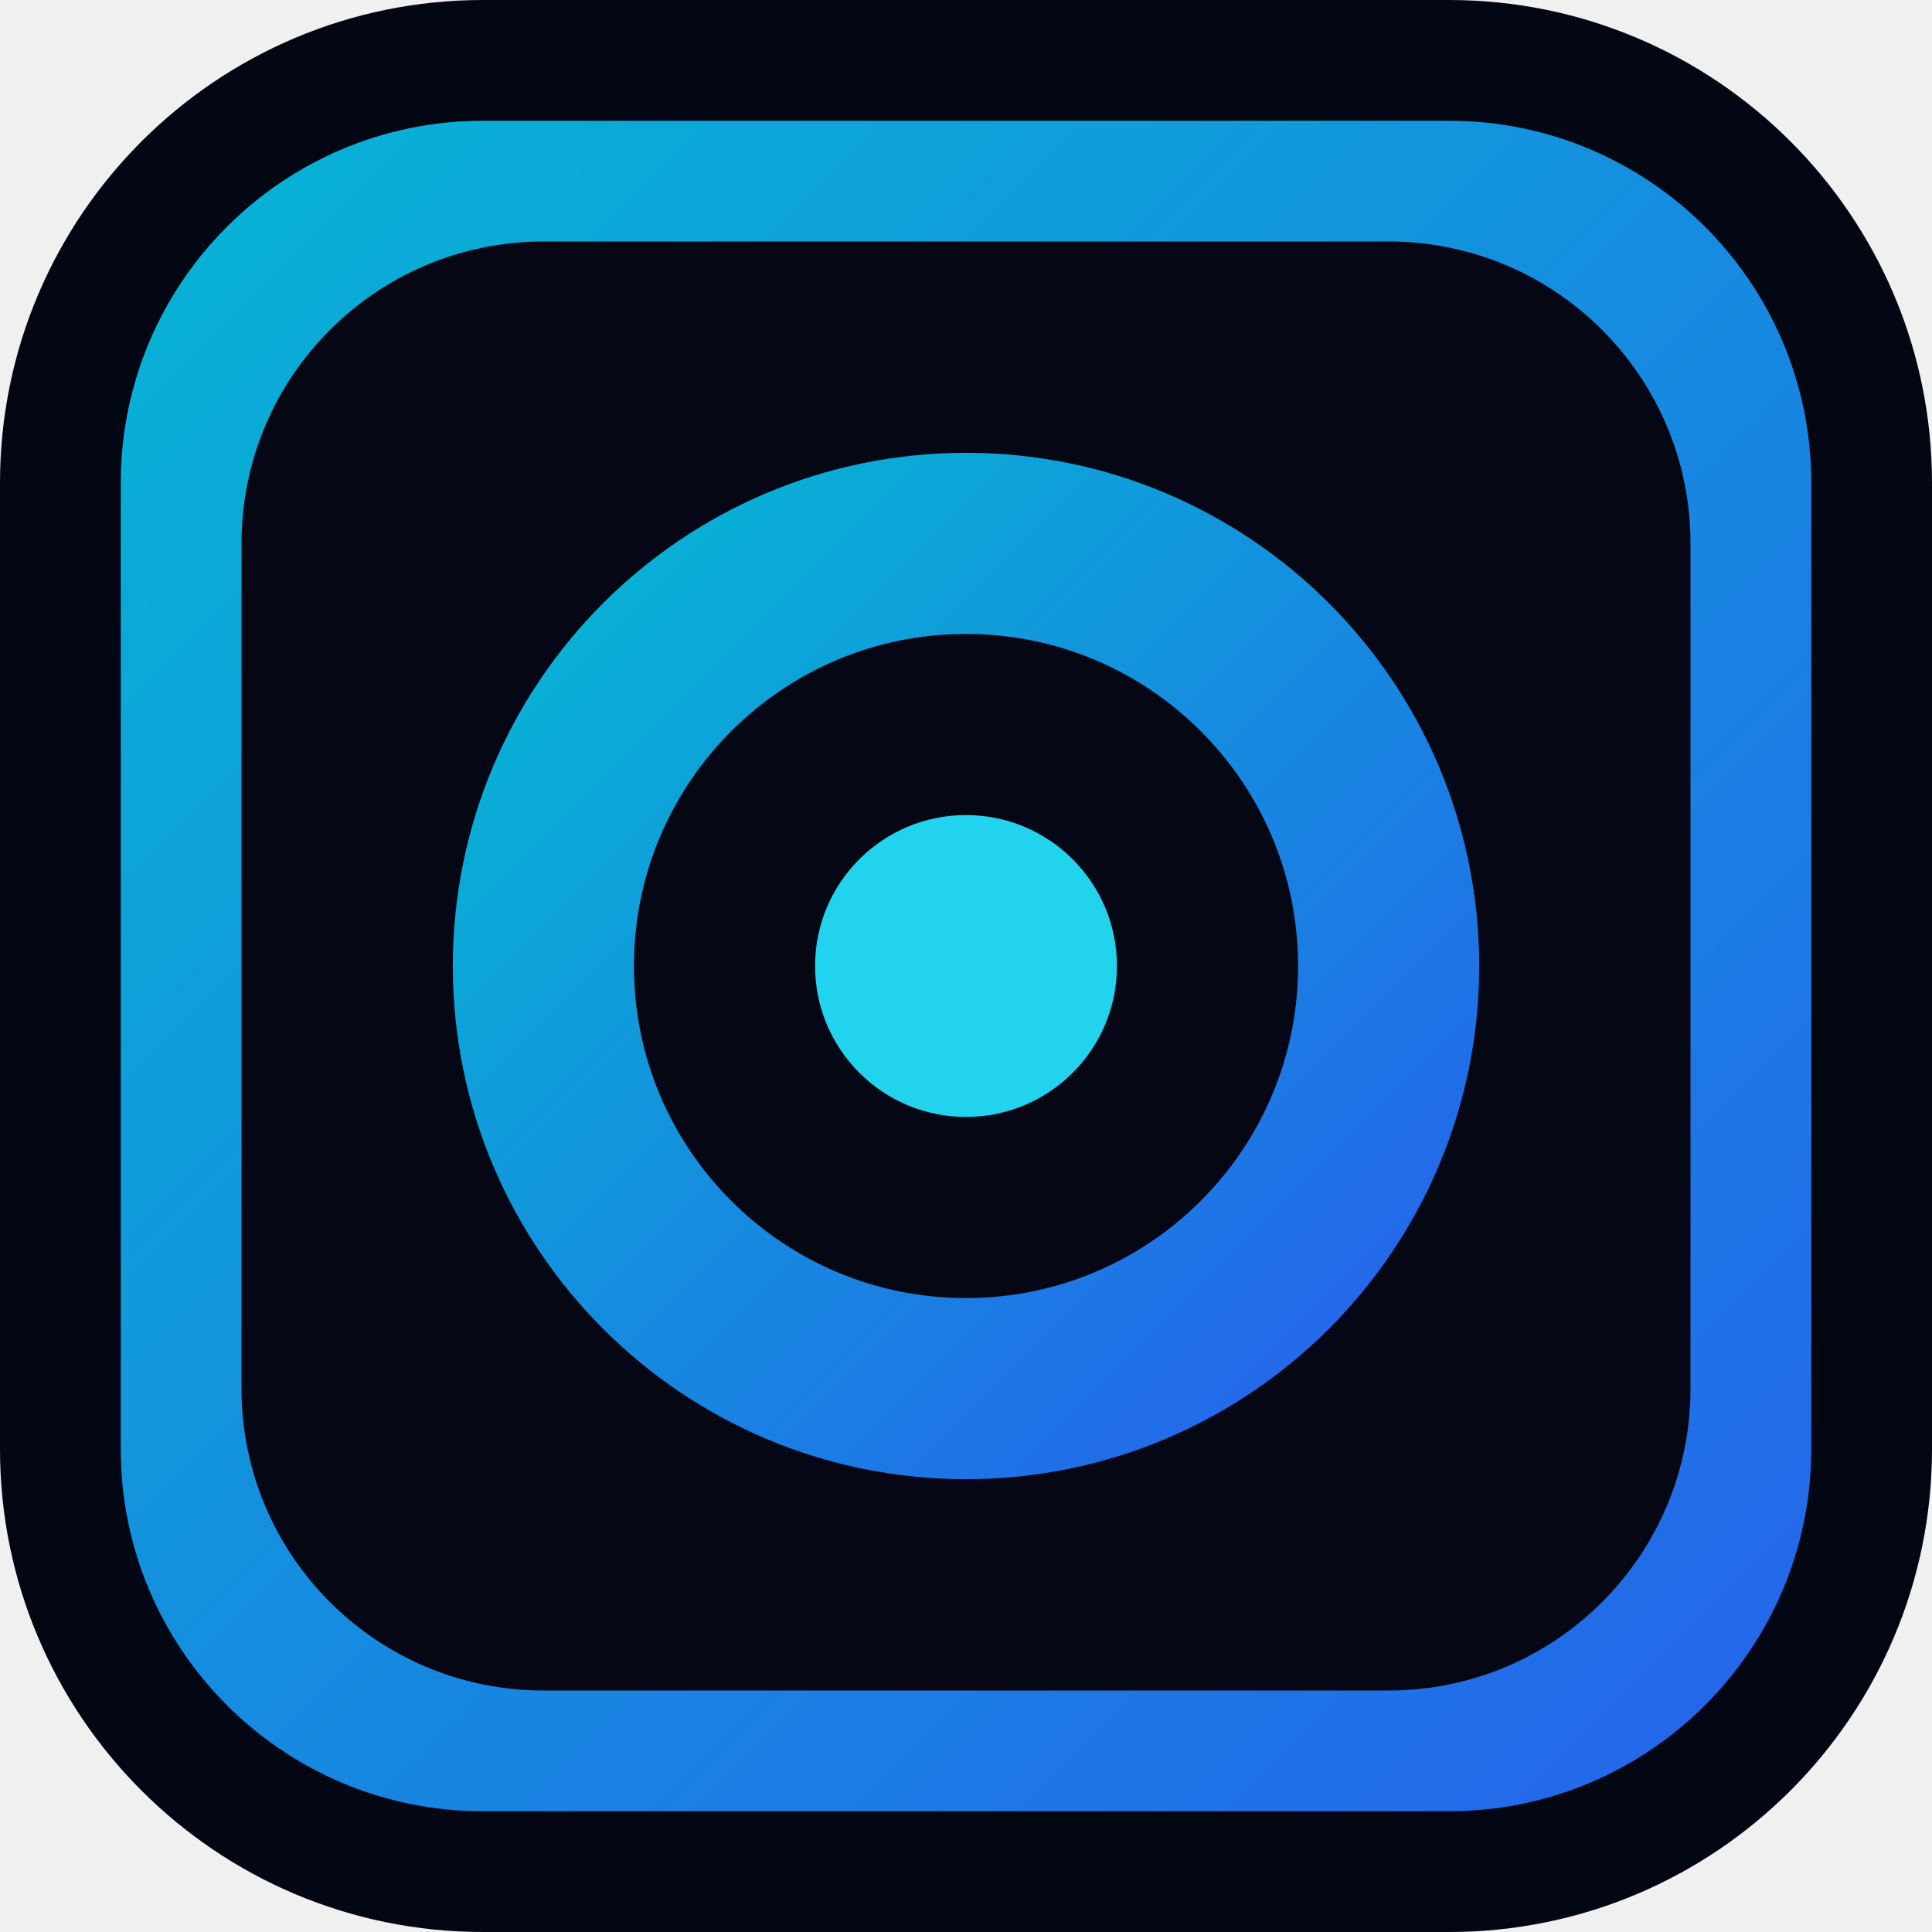
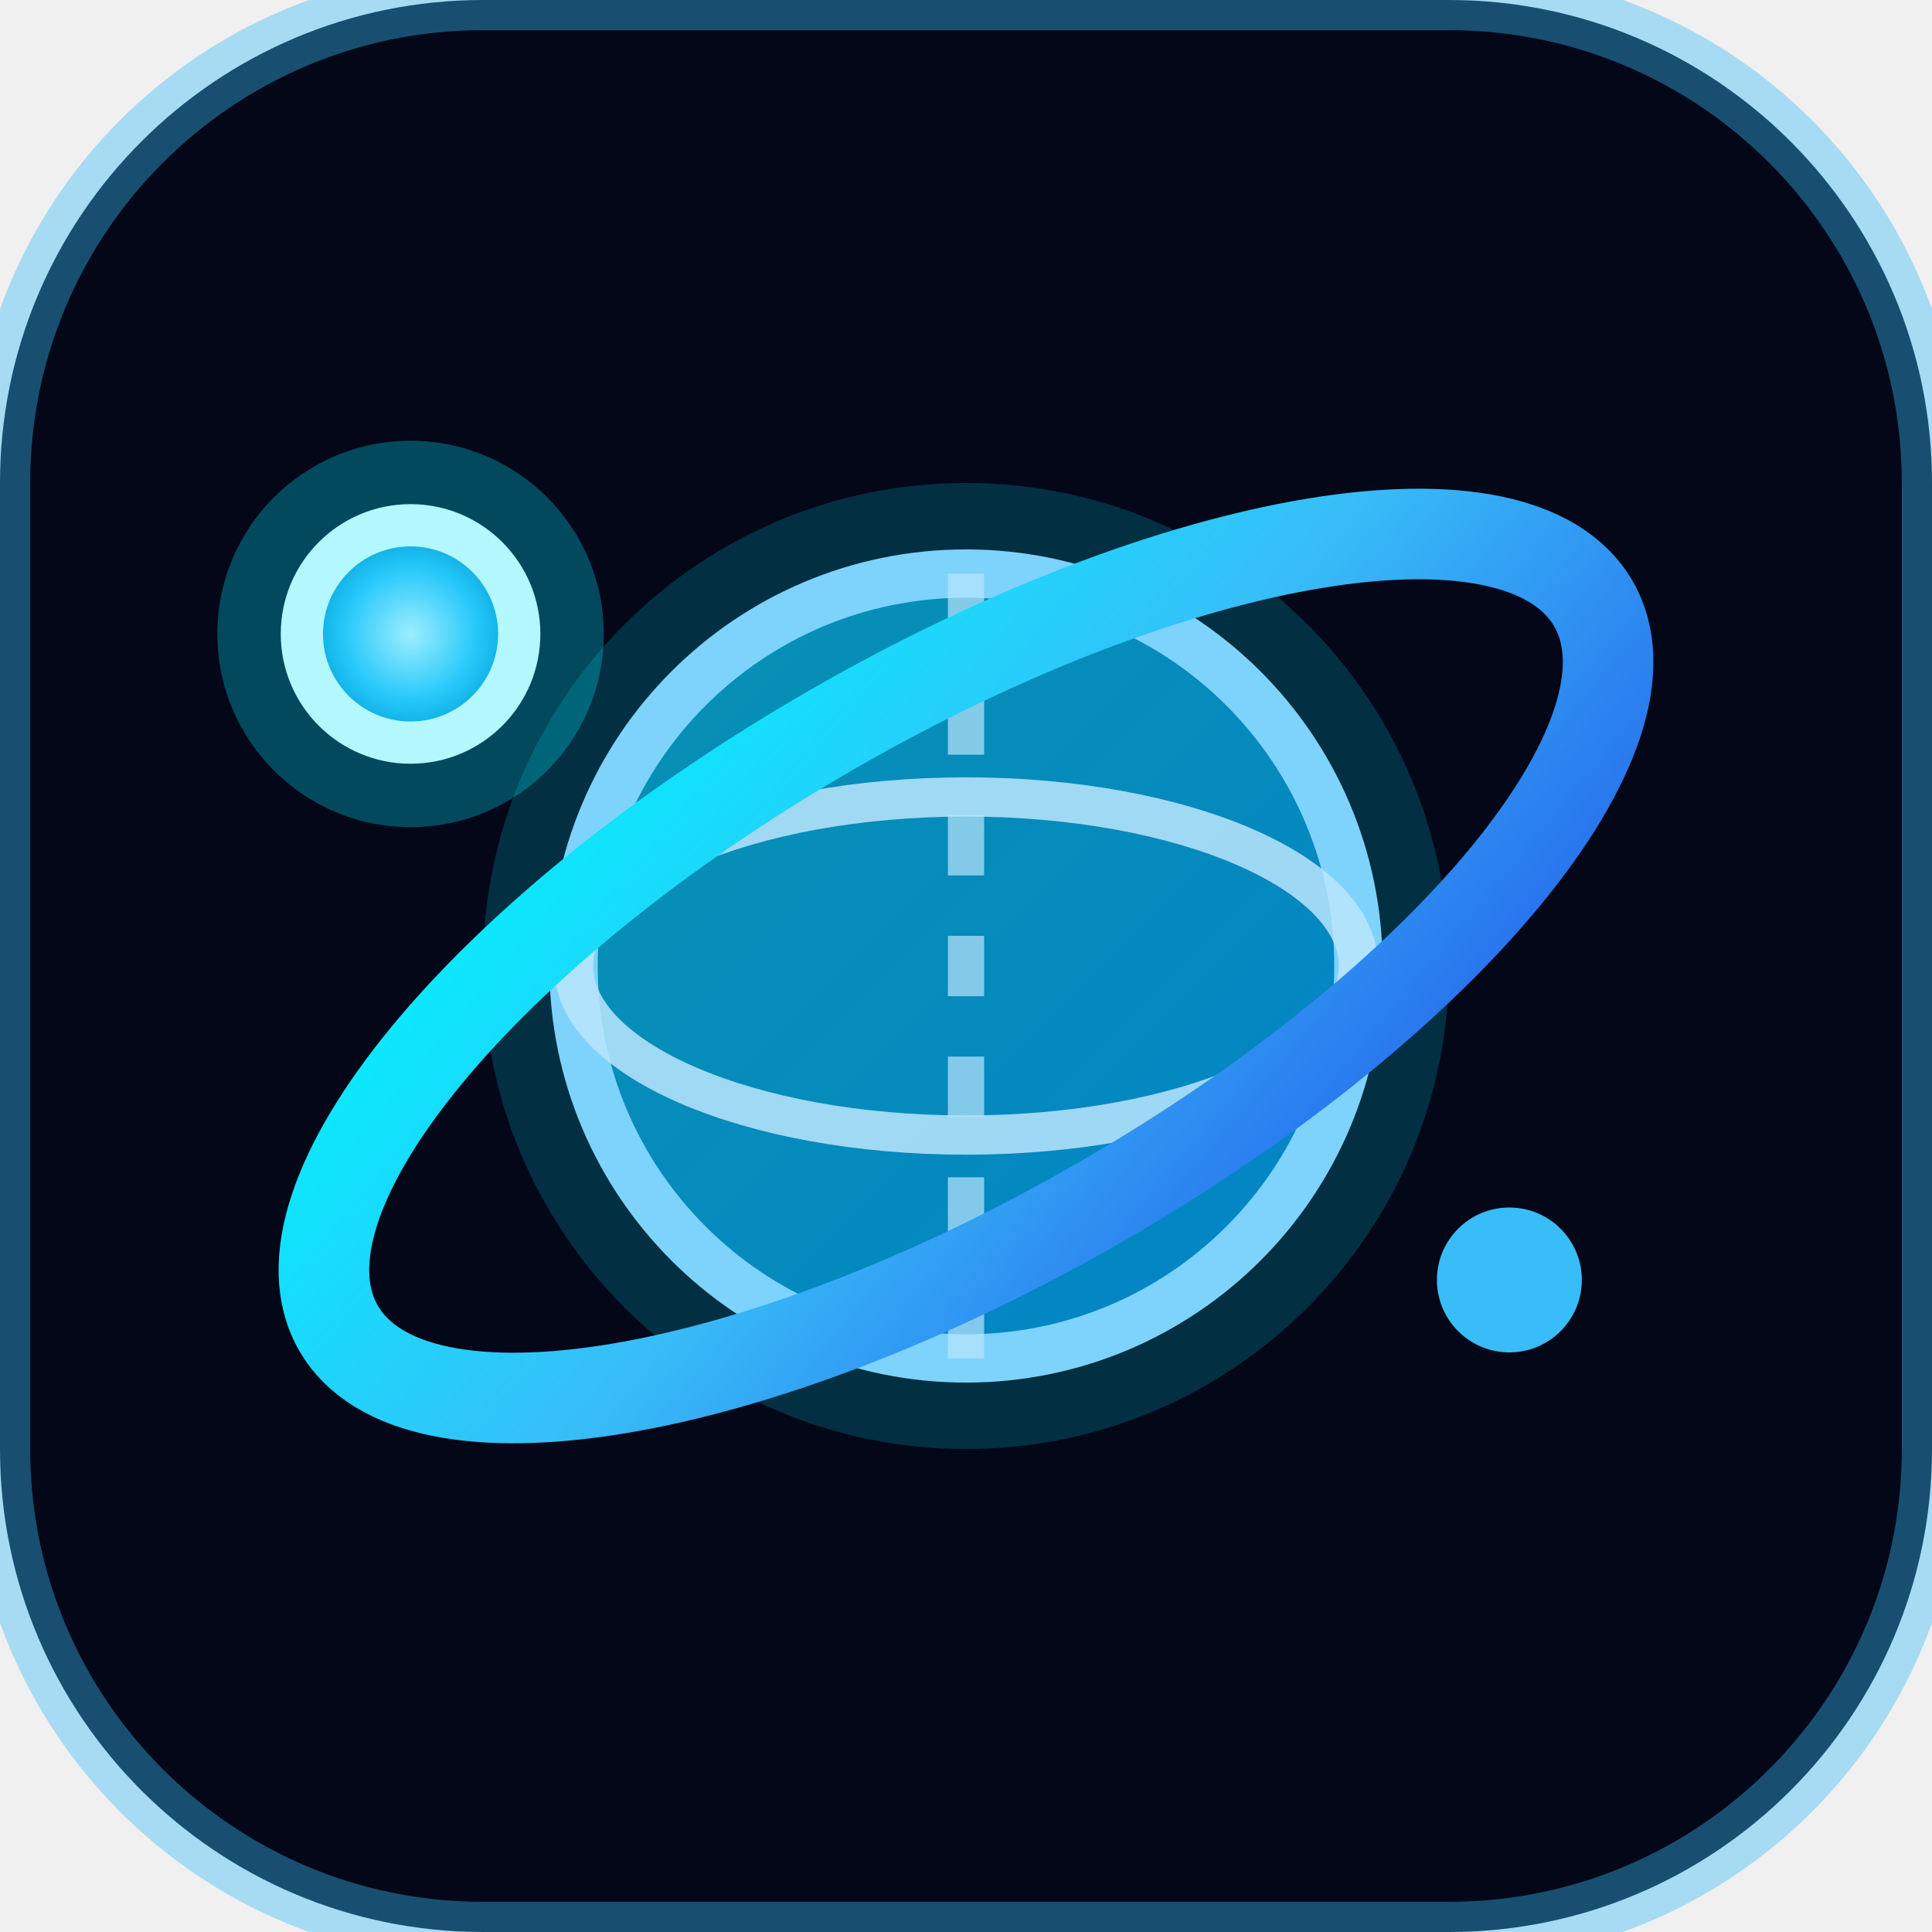
<svg xmlns="http://www.w3.org/2000/svg" viewBox="0 0 32 32" width="32" height="32">
  <defs>
-     <linearGradient id="og-grad" x1="0%" y1="0%" x2="100%" y2="100%">
-       <stop offset="0%" stop-color="#06b6d4" />
+     <linearGradient id="og-orbit-grad" x1="0%" y1="0%" x2="100%" y2="100%">
+       <stop offset="0%" stop-color="#00f2fe" />
+       <stop offset="50%" stop-color="#38bdf8" />
      <stop offset="100%" stop-color="#2563eb" />
    </linearGradient>
-     <linearGradient id="inner-grad" x1="0%" y1="0%" x2="100%" y2="100%">
+     <linearGradient id="og-core-grad" x1="0%" y1="0%" x2="100%" y2="100%">
      <stop offset="0%" stop-color="#0891b2" />
-       <stop offset="100%" stop-color="#1d4ed8" />
+       <stop offset="100%" stop-color="#0284c7" />
    </linearGradient>
+     <radialGradient id="og-node-glow" cx="50%" cy="50%" r="50%">
+       <stop offset="0%" stop-color="#e0f2fe" />
+       <stop offset="60%" stop-color="#38bdf8" />
+       <stop offset="100%" stop-color="#0284c7" />
+     </radialGradient>
  </defs>
-   <rect width="32" height="32" rx="8" fill="#030714" />
-   <rect x="2" y="2" width="28" height="28" rx="6" fill="url(#og-grad)" />
-   <rect x="4" y="4" width="24" height="24" rx="5" fill="#050814" />
-   <circle cx="16" cy="16" r="7" fill="none" stroke="url(#og-grad)" stroke-width="3" />
-   <circle cx="16" cy="16" r="2.5" fill="#22d3ee" />
+   <rect width="32" height="32" rx="8" fill="#030718" stroke="rgba(56, 189, 248, 0.4)" stroke-width="1" />
+   <circle cx="16" cy="16" r="8" fill="#00e5ff" opacity="0.18" />
+   <circle cx="16" cy="16" r="6.5" fill="url(#og-core-grad)" stroke="#7dd3fc" stroke-width="0.8" />
+   <ellipse cx="16" cy="16" rx="6.5" ry="2.8" fill="none" stroke="#bae6fd" stroke-width="0.65" stroke-opacity="0.85" />
+   <line x1="16" y1="9.5" x2="16" y2="22.5" stroke="#bae6fd" stroke-width="0.6" stroke-opacity="0.7" stroke-dasharray="1 1" />
+   <ellipse cx="16" cy="16" rx="12" ry="4.5" transform="rotate(-30 16 16)" fill="none" stroke="url(#og-orbit-grad)" stroke-width="1.5" stroke-dasharray="60 10" />
+   <circle cx="6.8" cy="10.5" r="1.8" fill="url(#og-node-glow)" stroke="#ffffff" stroke-width="0.7" />
+   <circle cx="6.8" cy="10.5" r="3.2" fill="#00e5ff" opacity="0.3" />
+   <circle cx="25" cy="21.2" r="1.2" fill="#38bdf8" />
</svg>
